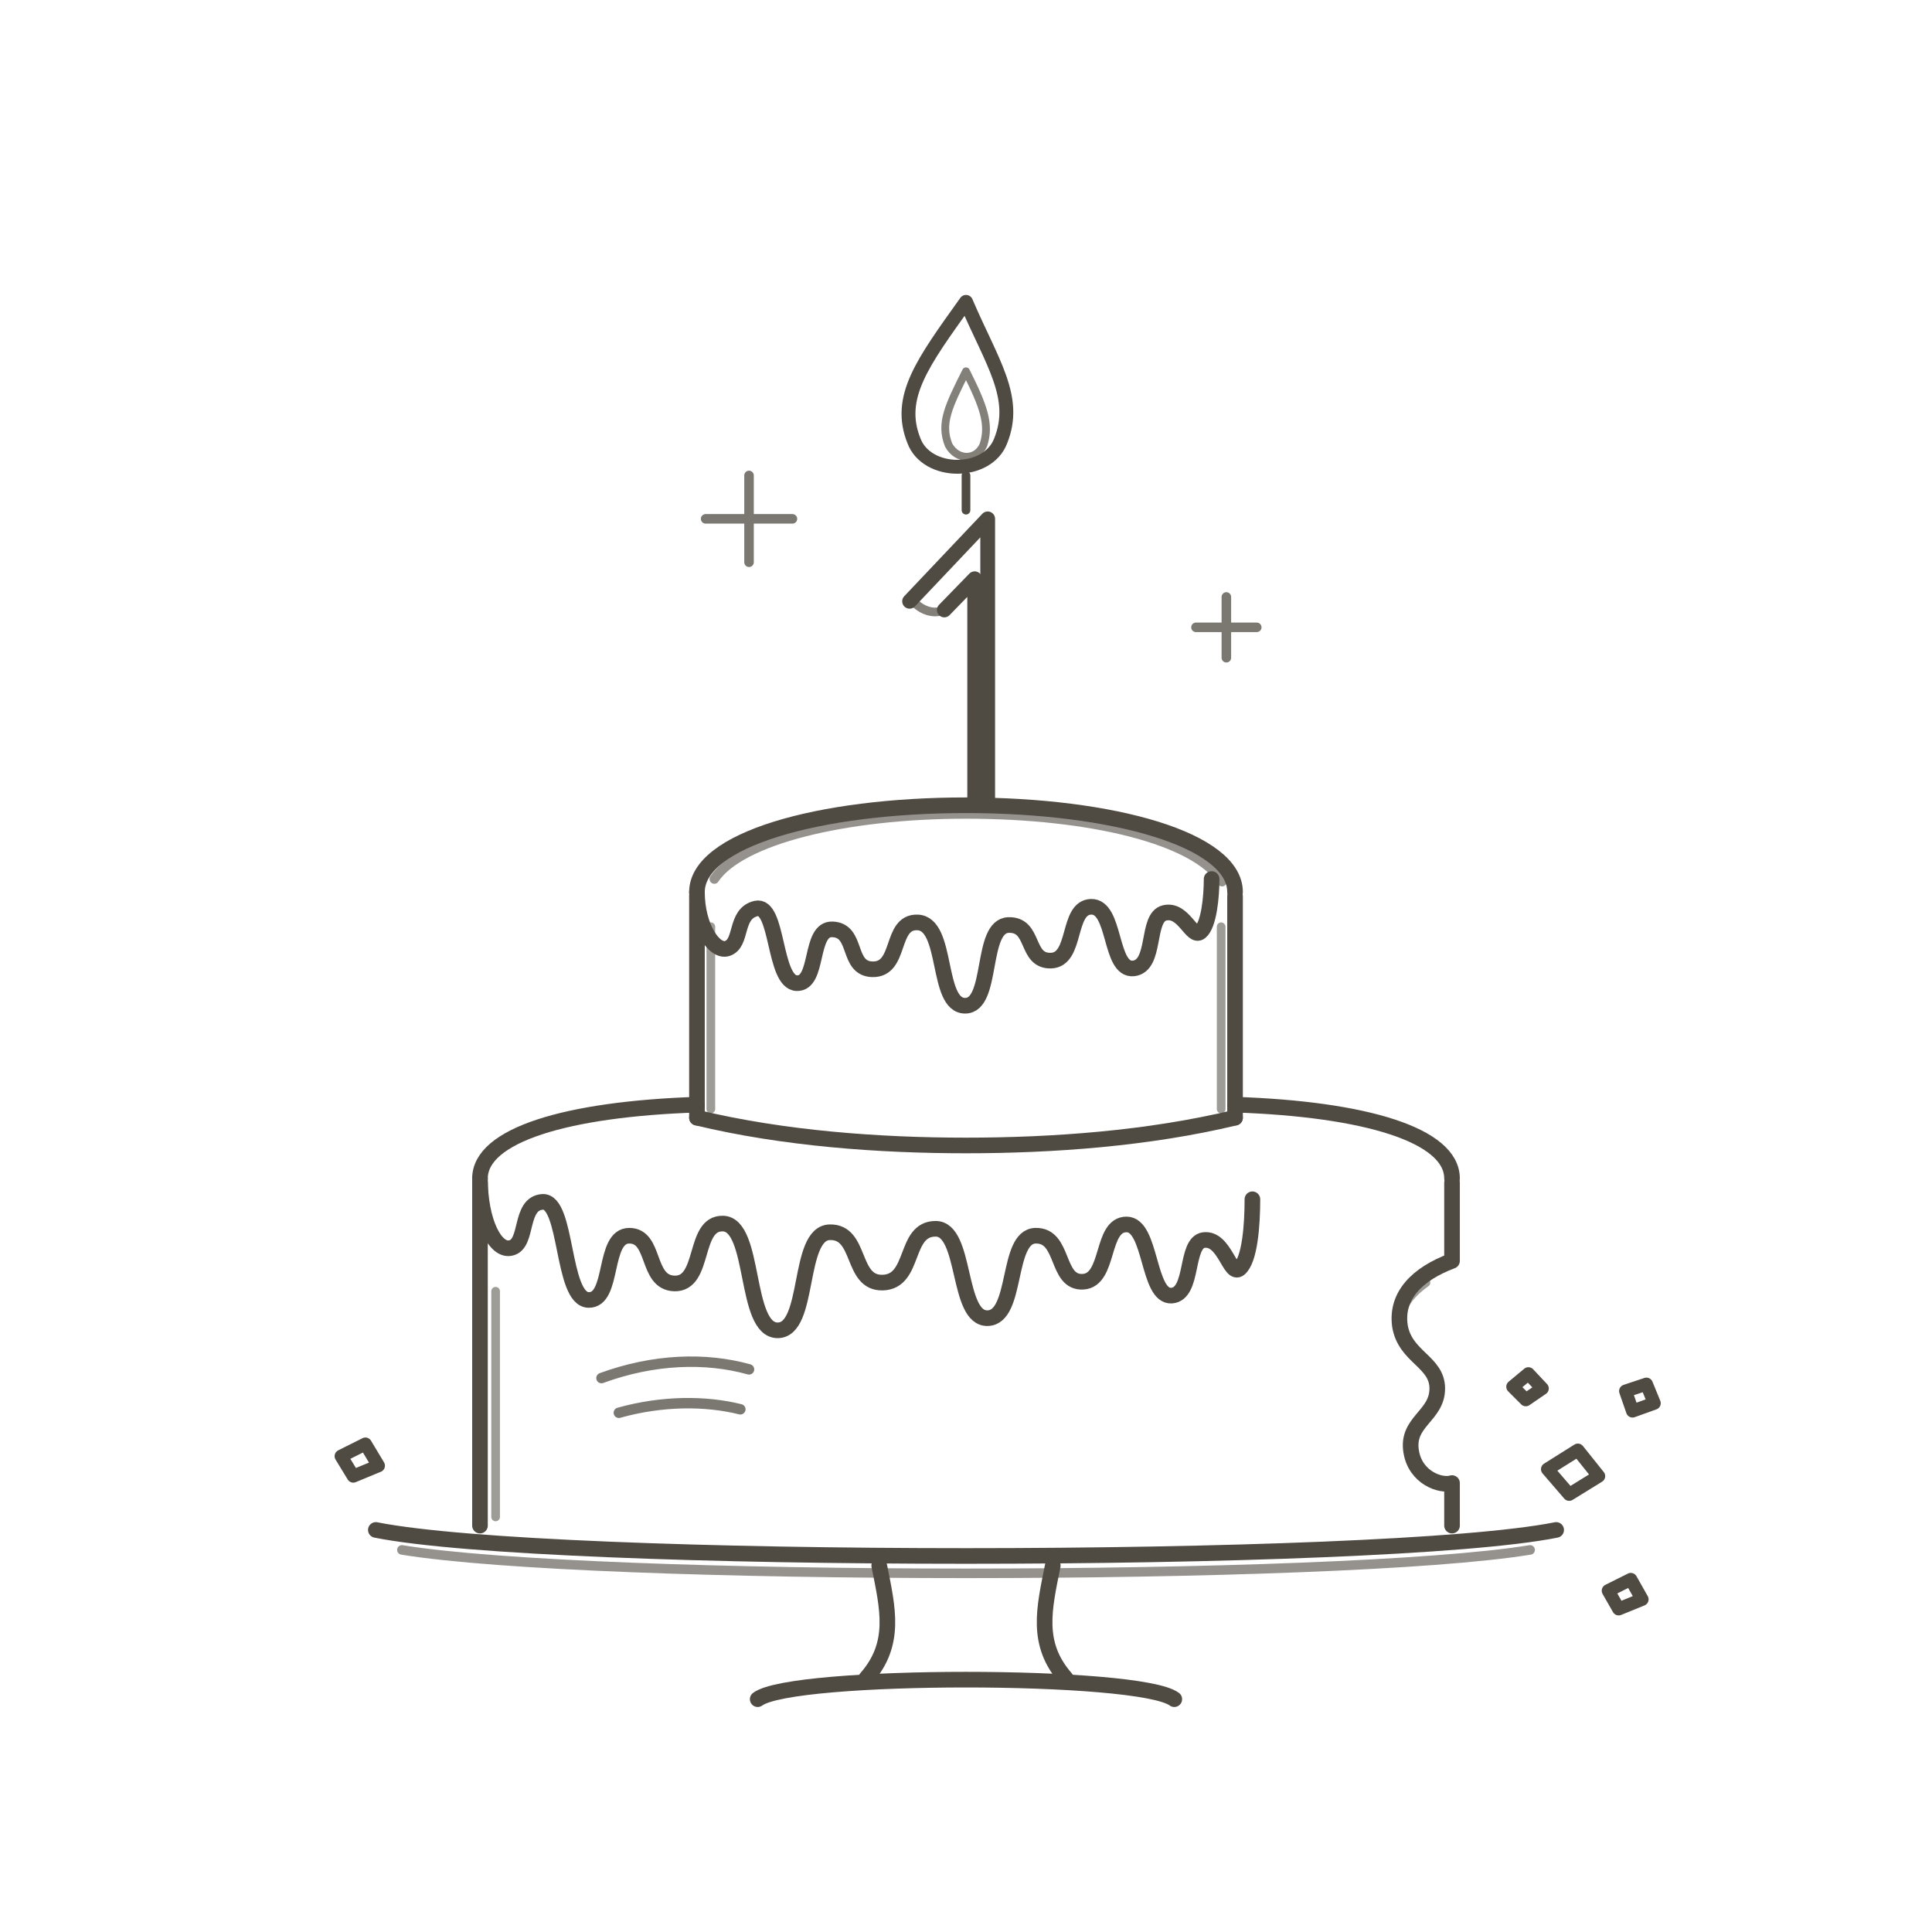
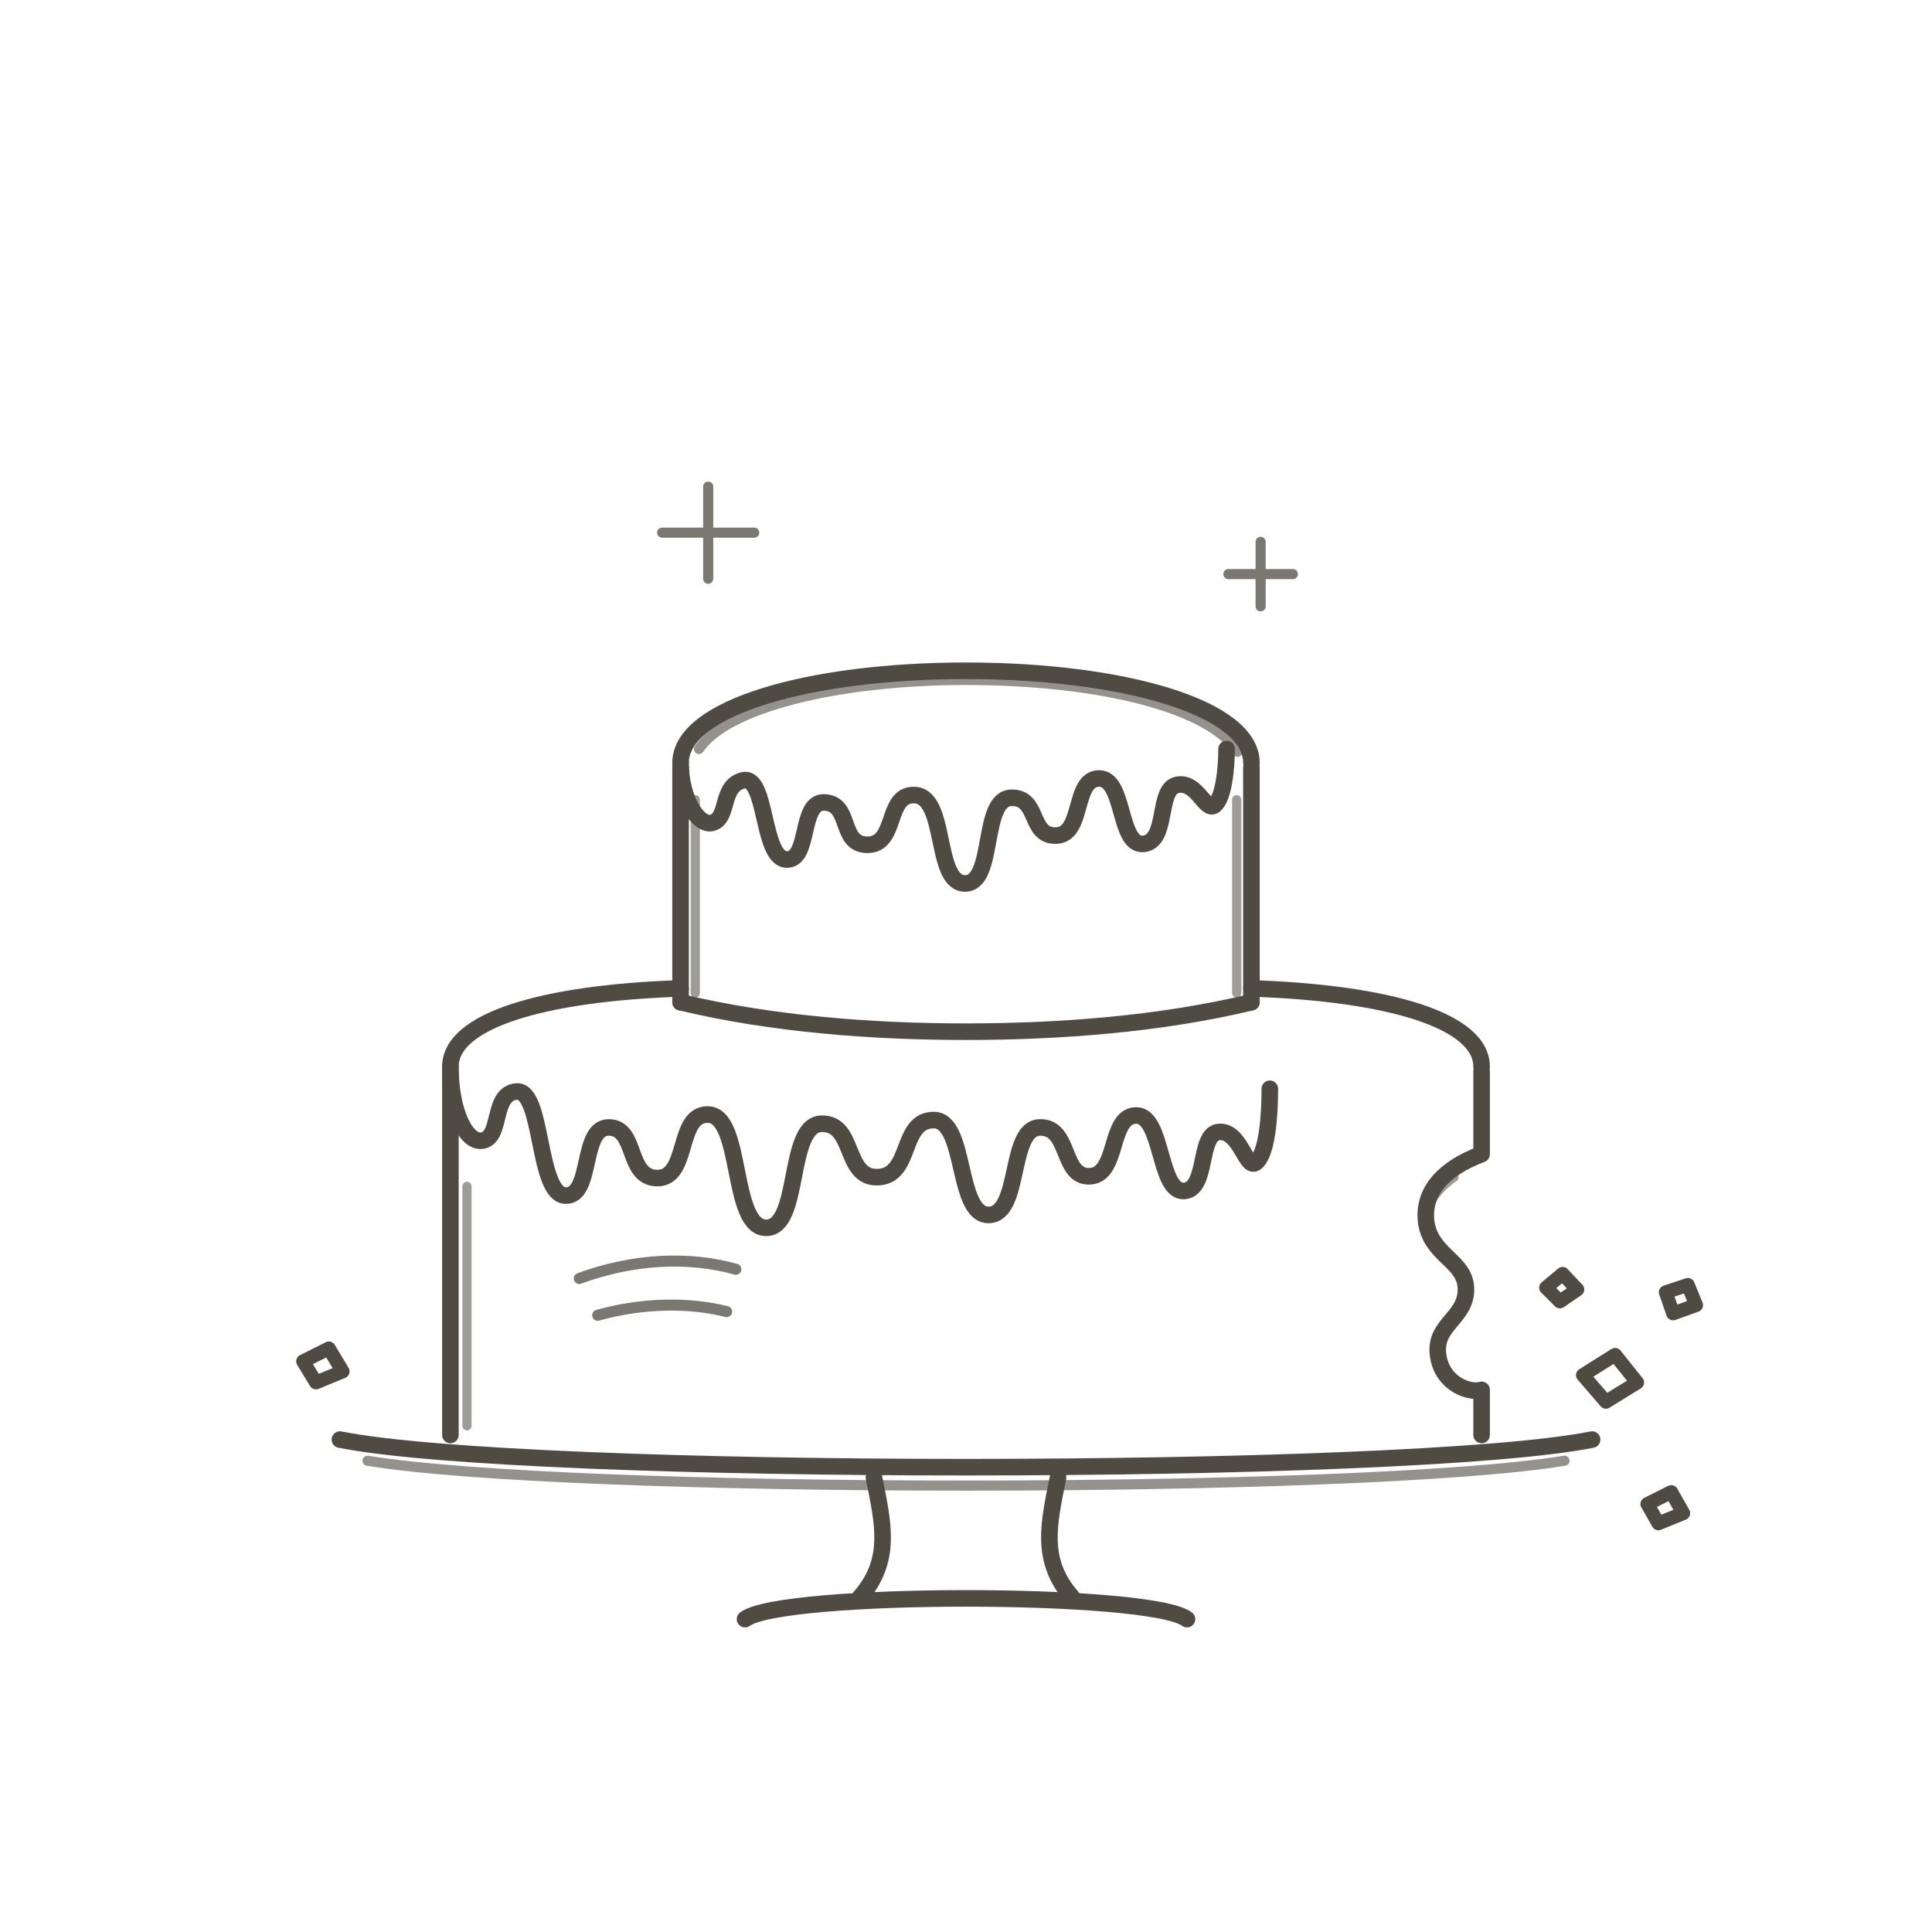
<svg xmlns="http://www.w3.org/2000/svg" viewBox="0 0 256 256" width="1024" height="1024">
-   <g transform="translate(128 132) scale(1.15) translate(-128 -136)" fill="none" stroke="#4f4a42" stroke-linecap="round" stroke-linejoin="round">
-     <path stroke-width="1.6" d="M128 56c-5 7-8 11-6 16 1.5 4 8.5 4 10 0 2-5-1-9-4-16z" />
-     <path stroke-width="0.9" opacity=".7" d="M128 64c-2 4-3 6-2 8.5 1 1.8 3.2 1.8 4 0 .8-2.4 0-4.5-2-8.5z" />
-     <path stroke-width="1" d="M128 76v4" />
-     <path stroke-width="1.7" d="M121.5 90.5l9-9.5v33" />
-     <path stroke-width="1.7" d="M125.5 91.5l3.5-3.6V114" />
-     <path stroke-width="1" opacity=".7" d="M121.8 90.4c1.2 1.3 2.6 1.6 3.7 1.1" />
+   <g transform="translate(128 145) scale(1.22) translate(-128 -160)" fill="none" stroke="#4f4a42" stroke-linecap="round" stroke-linejoin="round">
    <path stroke-width="1.8" d="M97 124c0-6 14-10 31-10s31 4 31 10" />
    <path stroke-width="1.1" opacity=".6" d="M99 122.5c3-4.5 15-7.5 29-7.5 14.5 0 26.5 3 29.5 7.8" />
    <path stroke-width="1.8" d="M97 124c0 4 2 7 3.5 6.5 1.8-.6.8-4 3.3-4.6 2.6-.6 2 8.5 4.7 8.6 2.6.1 1.4-6.3 4.1-6.2 3 .1 1.6 4.5 4.6 4.6 3.4.1 2-5.5 5.2-5.4 3.6.1 2.1 9.6 5.5 9.6 3.3 0 1.7-9.2 5-9.3 3.1-.1 1.9 4.2 4.9 4.1 3-.1 1.8-6.1 4.6-6.2 2.9-.1 2.1 7.4 4.9 7.1 2.7-.3 1.4-5.9 3.6-6.4 2.2-.5 3.1 3 4.1 2.2 1-.8 1.3-4.1 1.3-6.1" />
    <path stroke-width="1.8" d="M97 124.5v25.5M159 124.5v25.5" />
    <path stroke-width="1" opacity=".55" d="M98.6 128v21M157.4 128v21" />
    <path stroke-width="1.8" d="M72 157c0-5 10-8 25-8.5M159 148.5c15 .5 25 3.5 25 8.5" />
    <path stroke-width="1.8" d="M97 150c10 2.4 21 3.2 31 3.2s21-.8 31-3.2" />
    <path stroke-width="1.8" d="M72 157c0 5 1.8 8.5 3.6 8 2-.5.9-5.1 3.6-5.3 2.9-.2 2.2 11.2 5.3 11.3 3 .1 1.6-7.4 4.7-7.4 3.1 0 1.9 5.4 5.2 5.5 3.6.1 2.1-7 5.6-6.9 3.8.1 2.4 12.3 6.3 12.3 3.8 0 2.2-11.2 6-11.3 3.7-.1 2.4 5.9 6.1 5.8 3.8-.1 2.4-6.2 6.1-6.2 3.6 0 2.4 10.4 6 10.3 3.5-.1 2.1-9.4 5.5-9.5 3.4-.1 2.3 5.5 5.5 5.3 3.1-.2 2-6.6 5-6.6 2.9 0 2.4 8.4 5.2 8.2 2.6-.2 1.5-6.1 3.7-6.4 2.4-.3 3 4.2 4.1 3.3 1.2-1 1.5-5 1.5-8" />
    <path stroke-width="1.8" d="M72 157.5V197M184 157.5v9c-4 1.5-6.5 4-6 7.5.6 3.6 4.3 4.1 4.3 7.2 0 3.2-3.6 3.8-3 7.3.5 3 3.4 4 4.7 3.6V197" />
    <path stroke-width="1" opacity=".55" d="M73.8 170v26M181 169c-2.5 1.8-3.3 3.6-2.6 5.3" />
    <path stroke-width="1.2" opacity=".75" d="M86 180c6-2.2 12-2.4 17-1M88 184c5-1.4 10-1.4 14-.4" />
    <path stroke-width="1.8" d="M60 197.5c20 4 116 4 136 0" />
    <path stroke-width="1.1" opacity=".6" d="M63 199.8c22 3.6 108 3.6 130 0" />
    <path stroke-width="1.8" d="M118 201.6c1 5 2 9-1.5 13M138 201.6c-1 5-2 9 1.5 13" />
    <path stroke-width="1.8" d="M104 217c4-3 44-3 48 0" />
    <path stroke-width="1.5" d="M195 190.5l3.5-2.2 2.4 3-3.4 2.1zM204 181.5l2.4-.8.9 2.2-2.5.9zM191 181l1.8-1.5 1.6 1.7-1.9 1.3zM56 189l2.8-1.4 1.5 2.5-2.9 1.2zM202 204.5l2.6-1.3 1.3 2.3-2.7 1.1z" />
-     <path stroke-width="1.1" opacity=".75" d="M103 76v10M98 81h10M158 90v7M154.5 93.5h7" />
+     <path stroke-width="1.1" opacity=".75" d="M100 94v10M95 99h10M160 100v7M156.5 103.5h7" />
  </g>
</svg>
